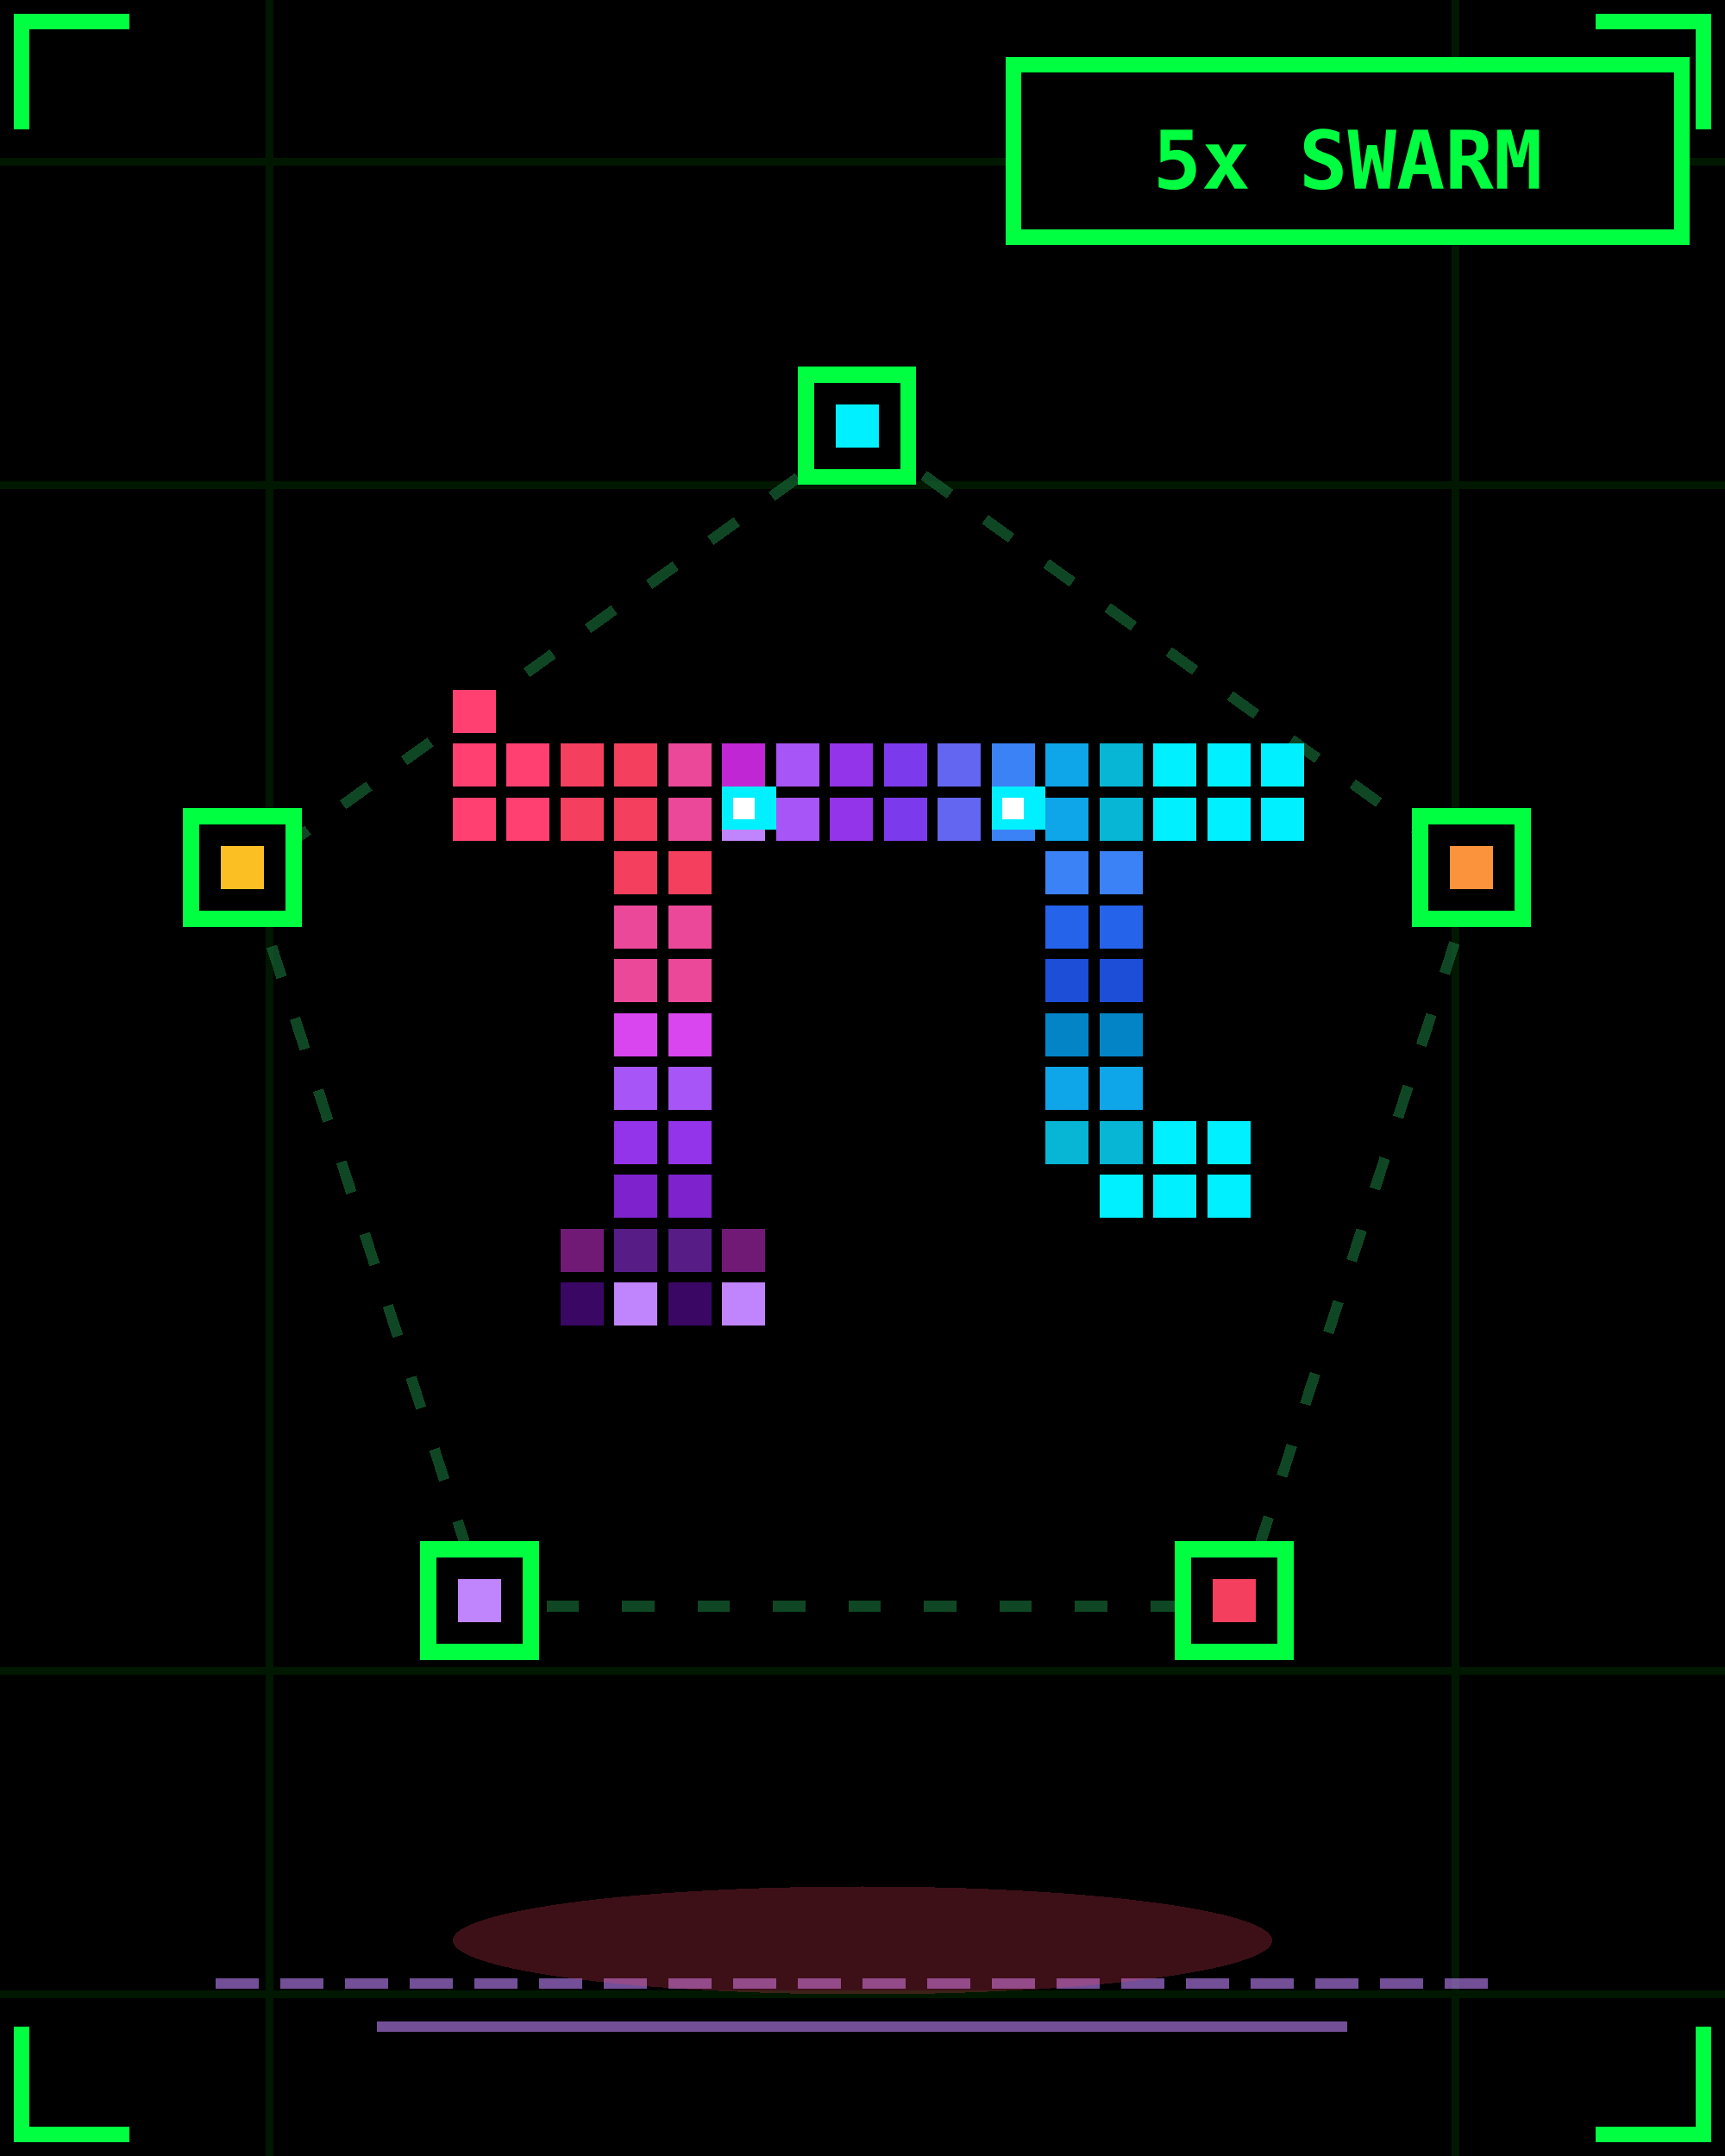
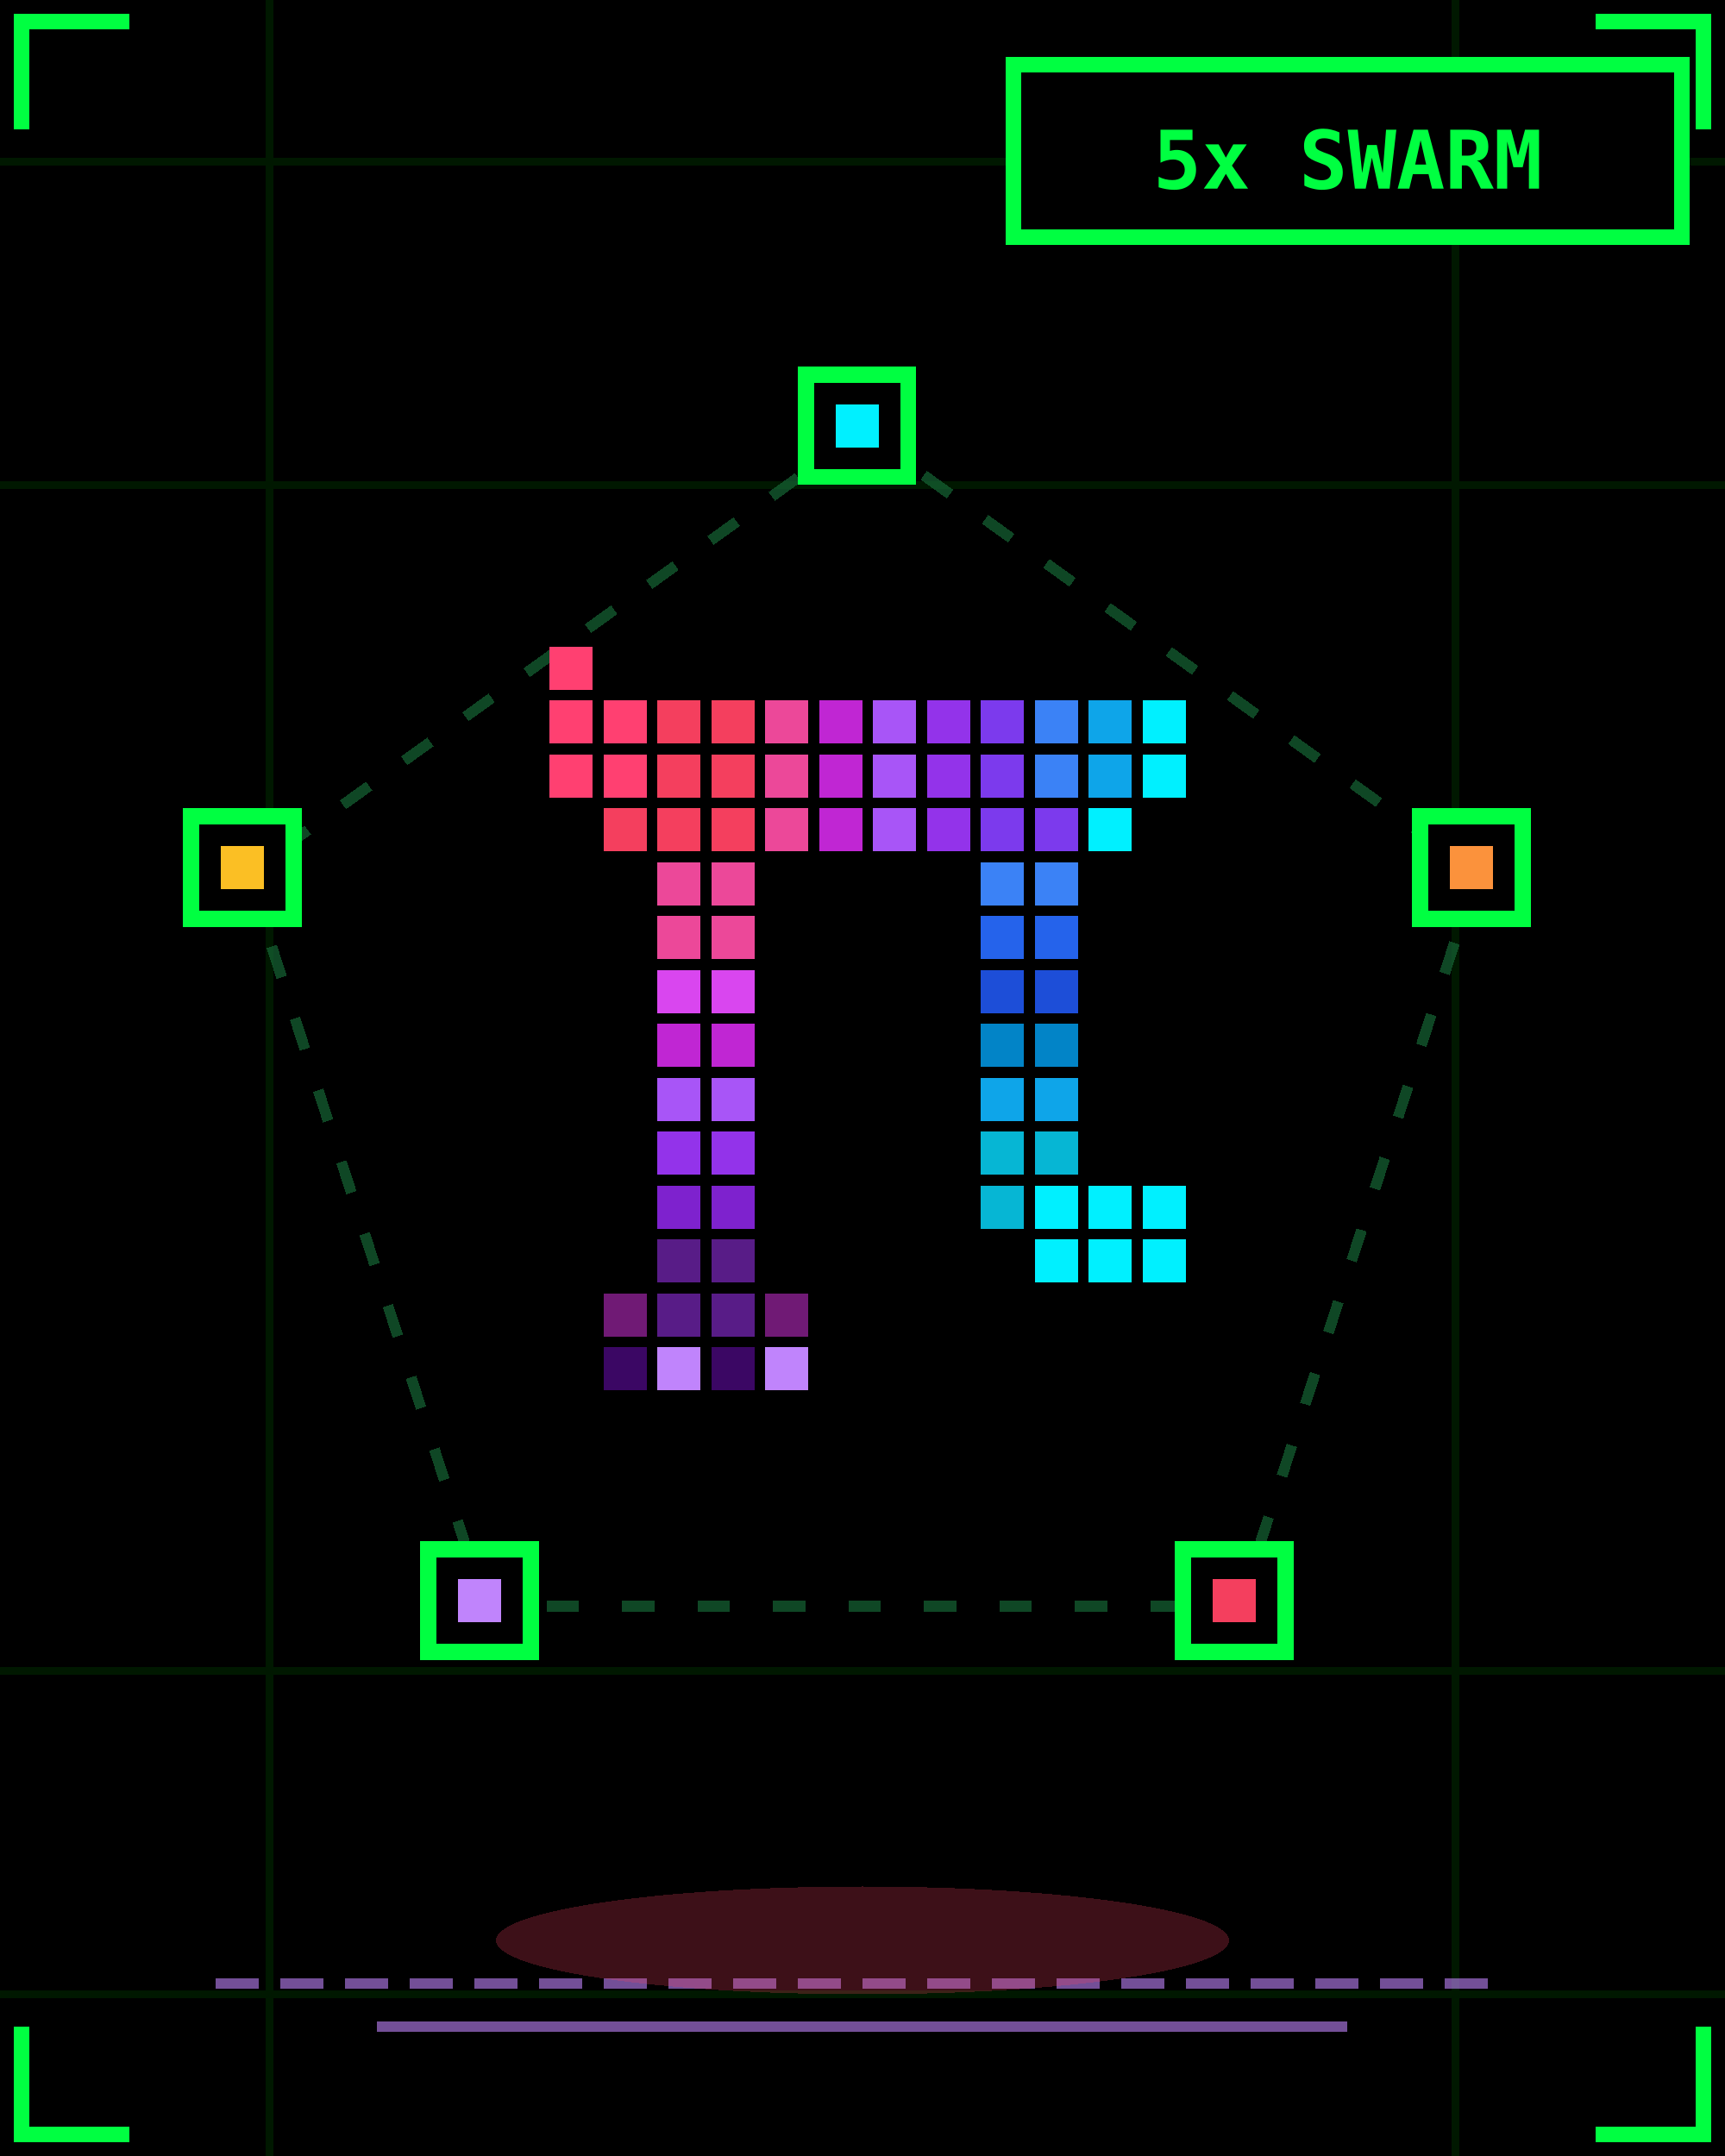
<svg xmlns="http://www.w3.org/2000/svg" viewBox="0 0 160 200" width="100%" height="100%" preserveAspectRatio="none" shape-rendering="crispEdges">
  <defs>
    <pattern id="piHalftone" x="0" y="0" width="4" height="4" patternUnits="userSpaceOnUse">
      <rect width="4" height="4" fill="#180b2c" />
      <rect x="0" y="0" width="2" height="2" fill="#c084fc" />
      <rect x="2" y="2" width="2" height="2" fill="#c084fc" />
    </pattern>
  </defs>
  <style>
    @keyframes pentagonOrbit { 0% { transform: rotate(0deg); } 100% { transform: rotate(360deg); } }
    @keyframes levitateCenter { 0%, 100% { transform: translateY(0px); } 50% { transform: translateY(-4px); } }
    .ring-pentagon { animation: pentagonOrbit 10s steps(10) infinite; transform-origin: 80px 100px; }
    .pip-commander { animation: levitateCenter 1.8s steps(2) infinite; transform-origin: 80px 100px; }
  </style>
  <rect width="160" height="200" fill="#000000" />
  <g stroke="#003b00" stroke-width="0.75" opacity="0.4">
    <line x1="0" y1="15" x2="160" y2="15" />
    <line x1="0" y1="45" x2="160" y2="45" />
    <line x1="0" y1="155" x2="160" y2="155" />
    <line x1="0" y1="185" x2="160" y2="185" />
    <line x1="25" y1="0" x2="25" y2="200" />
    <line x1="135" y1="0" x2="135" y2="200" />
  </g>
  <g stroke="#00ff41" stroke-width="1.5" fill="none">
    <path d="M2,12 L2,2 L12,2" />
    <path d="M158,12 L158,2 L148,2" />
    <path d="M2,188 L2,198 L12,198" />
    <path d="M158,188 L158,198 L148,198" />
  </g>
  <g transform="translate(94, 6)">
    <rect width="62" height="16" fill="#000000" stroke="#00ff41" stroke-width="1.5" />
    <text x="31" y="11.5" font-family="'Fira Code', monospace" font-size="7.5" font-weight="900" fill="#00ff41" text-anchor="middle">5x SWARM</text>
  </g>
  <g opacity="0.6" stroke="#c084fc" stroke-width="1">
    <line x1="20" y1="184" x2="140" y2="184" stroke-dasharray="4,2" />
    <line x1="35" y1="188" x2="125" y2="188" />
  </g>
-   <ellipse cx="80" cy="180" rx="38" ry="5" fill="#f43f5e" opacity="0.25" />
+   <ellipse cx="80" cy="180" rx="34" ry="5" fill="#f43f5e" opacity="0.25" />
  <g class="ring-pentagon">
    <polygon points="80,40 137,81 115,149 45,149 23,81" fill="none" stroke="#166534" stroke-width="1" stroke-dasharray="3,4" opacity="0.7" />
    <g transform="translate(74, 34)">
      <rect width="11" height="11" fill="#00ff41" />
      <rect x="1.5" y="1.5" width="8" height="8" fill="#000" />
      <rect x="3.5" y="3.5" width="4" height="4" fill="#00f0ff" />
    </g>
    <g transform="translate(131, 75)">
      <rect width="11" height="11" fill="#00ff41" />
      <rect x="1.5" y="1.5" width="8" height="8" fill="#000" />
      <rect x="3.5" y="3.5" width="4" height="4" fill="#fb923c" />
    </g>
    <g transform="translate(109, 143)">
      <rect width="11" height="11" fill="#00ff41" />
      <rect x="1.5" y="1.5" width="8" height="8" fill="#000" />
      <rect x="3.5" y="3.5" width="4" height="4" fill="#f43f5e" />
    </g>
    <g transform="translate(39, 143)">
      <rect width="11" height="11" fill="#00ff41" />
      <rect x="1.5" y="1.5" width="8" height="8" fill="#000" />
      <rect x="3.5" y="3.5" width="4" height="4" fill="#c084fc" />
    </g>
    <g transform="translate(17, 75)">
      <rect width="11" height="11" fill="#00ff41" />
      <rect x="1.5" y="1.5" width="8" height="8" fill="#000" />
      <rect x="3.5" y="3.5" width="4" height="4" fill="#fbbf24" />
    </g>
  </g>
  <g class="pip-commander">
-     <rect x="42" y="64" width="4" height="4" fill="#ff4071" />
-     <rect x="42" y="69" width="4" height="4" fill="#ff4071" />
-     <rect x="42" y="74" width="4" height="4" fill="#ff4071" />
-     <rect x="47" y="69" width="4" height="4" fill="#ff4071" />
-     <rect x="52" y="69" width="4" height="4" fill="#f43f5e" />
-     <rect x="57" y="69" width="4" height="4" fill="#f43f5e" />
-     <rect x="62" y="69" width="4" height="4" fill="#ec4899" />
-     <rect x="67" y="69" width="4" height="4" fill="#c026d3" />
-     <rect x="72" y="69" width="4" height="4" fill="#a855f7" />
-     <rect x="77" y="69" width="4" height="4" fill="#9333ea" />
-     <rect x="82" y="69" width="4" height="4" fill="#7c3aed" />
-     <rect x="87" y="69" width="4" height="4" fill="#6366f1" />
-     <rect x="92" y="69" width="4" height="4" fill="#3b82f6" />
-     <rect x="97" y="69" width="4" height="4" fill="#0ea5e9" />
-     <rect x="102" y="69" width="4" height="4" fill="#06b6d4" />
-     <rect x="107" y="69" width="4" height="4" fill="#00f0ff" />
-     <rect x="112" y="69" width="4" height="4" fill="#00f0ff" />
-     <rect x="117" y="69" width="4" height="4" fill="#00f0ff" />
-     <rect x="117" y="74" width="4" height="4" fill="#00f0ff" />
-     <rect x="47" y="74" width="4" height="4" fill="#ff4071" />
-     <rect x="52" y="74" width="4" height="4" fill="#f43f5e" />
-     <rect x="57" y="74" width="4" height="4" fill="#f43f5e" />
-     <rect x="62" y="74" width="4" height="4" fill="#ec4899" />
-     <rect x="67" y="74" width="4" height="4" fill="#c084fc" />
-     <rect x="72" y="74" width="4" height="4" fill="#a855f7" />
-     <rect x="77" y="74" width="4" height="4" fill="#9333ea" />
-     <rect x="82" y="74" width="4" height="4" fill="#7c3aed" />
-     <rect x="87" y="74" width="4" height="4" fill="#6366f1" />
-     <rect x="92" y="74" width="4" height="4" fill="#3b82f6" />
-     <rect x="97" y="74" width="4" height="4" fill="#0ea5e9" />
-     <rect x="102" y="74" width="4" height="4" fill="#06b6d4" />
-     <rect x="107" y="74" width="4" height="4" fill="#00f0ff" />
-     <rect x="112" y="74" width="4" height="4" fill="#00f0ff" />
-     <rect x="57" y="79" width="4" height="4" fill="#f43f5e" />
-     <rect x="62" y="79" width="4" height="4" fill="#f43f5e" />
-     <rect x="57" y="84" width="4" height="4" fill="#ec4899" />
-     <rect x="62" y="84" width="4" height="4" fill="#ec4899" />
-     <rect x="57" y="89" width="4" height="4" fill="#ec4899" />
-     <rect x="62" y="89" width="4" height="4" fill="#ec4899" />
-     <rect x="57" y="94" width="4" height="4" fill="#d946ef" />
-     <rect x="62" y="94" width="4" height="4" fill="#d946ef" />
-     <rect x="57" y="99" width="4" height="4" fill="#a855f7" />
-     <rect x="62" y="99" width="4" height="4" fill="#a855f7" />
-     <rect x="57" y="104" width="4" height="4" fill="#9333ea" />
-     <rect x="62" y="104" width="4" height="4" fill="#9333ea" />
-     <rect x="57" y="109" width="4" height="4" fill="#7e22ce" />
-     <rect x="62" y="109" width="4" height="4" fill="#7e22ce" />
-     <rect x="52" y="114" width="4" height="4" fill="#701a75" />
-     <rect x="57" y="114" width="4" height="4" fill="#581c87" />
-     <rect x="62" y="114" width="4" height="4" fill="#581c87" />
-     <rect x="67" y="114" width="4" height="4" fill="#701a75" />
-     <rect x="52" y="119" width="4" height="4" fill="#3b0764" />
-     <rect x="57" y="119" width="4" height="4" fill="#c084fc" />
-     <rect x="62" y="119" width="4" height="4" fill="#3b0764" />
-     <rect x="67" y="119" width="4" height="4" fill="#c084fc" />
-     <rect x="97" y="79" width="4" height="4" fill="#3b82f6" />
-     <rect x="102" y="79" width="4" height="4" fill="#3b82f6" />
-     <rect x="97" y="84" width="4" height="4" fill="#2563eb" />
-     <rect x="102" y="84" width="4" height="4" fill="#2563eb" />
-     <rect x="97" y="89" width="4" height="4" fill="#1d4ed8" />
-     <rect x="102" y="89" width="4" height="4" fill="#1d4ed8" />
-     <rect x="97" y="94" width="4" height="4" fill="#0284c7" />
-     <rect x="102" y="94" width="4" height="4" fill="#0284c7" />
-     <rect x="97" y="99" width="4" height="4" fill="#0ea5e9" />
-     <rect x="102" y="99" width="4" height="4" fill="#0ea5e9" />
-     <rect x="97" y="104" width="4" height="4" fill="#06b6d4" />
-     <rect x="102" y="104" width="4" height="4" fill="#06b6d4" />
-     <rect x="107" y="104" width="4" height="4" fill="#00f0ff" />
-     <rect x="102" y="109" width="4" height="4" fill="#00f0ff" />
-     <rect x="107" y="109" width="4" height="4" fill="#00f0ff" />
-     <rect x="112" y="109" width="4" height="4" fill="#00f0ff" />
-     <rect x="112" y="104" width="4" height="4" fill="#00f0ff" />
-     <g class="eye-closed">
-       <rect x="67" y="75" width="5" height="2" fill="#00f0ff" />
-       <rect x="92" y="75" width="5" height="2" fill="#00f0ff" />
-     </g>
-     <g class="eye-open">
-       <rect x="67" y="73" width="5" height="4" fill="#00f0ff" />
-       <rect x="68" y="74" width="2" height="2" fill="#ffffff" />
-       <rect x="92" y="73" width="5" height="4" fill="#00f0ff" />
-       <rect x="93" y="74" width="2" height="2" fill="#ffffff" />
-     </g>
+     <rect x="51" y="60" width="4" height="4" fill="#ff4071" />
+     <rect x="51" y="65" width="4" height="4" fill="#ff4071" />
+     <rect x="51" y="70" width="4" height="4" fill="#ff4071" />
+     <rect x="56" y="65" width="4" height="4" fill="#ff4071" />
+     <rect x="61" y="65" width="4" height="4" fill="#f43f5e" />
+     <rect x="66" y="65" width="4" height="4" fill="#f43f5e" />
+     <rect x="71" y="65" width="4" height="4" fill="#ec4899" />
+     <rect x="76" y="65" width="4" height="4" fill="#c026d3" />
+     <rect x="81" y="65" width="4" height="4" fill="#a855f7" />
+     <rect x="86" y="65" width="4" height="4" fill="#9333ea" />
+     <rect x="91" y="65" width="4" height="4" fill="#7c3aed" />
+     <rect x="96" y="65" width="4" height="4" fill="#3b82f6" />
+     <rect x="101" y="65" width="4" height="4" fill="#0ea5e9" />
+     <rect x="106" y="65" width="4" height="4" fill="#00f0ff" />
+     <rect x="106" y="70" width="4" height="4" fill="#00f0ff" />
+     <rect x="56" y="70" width="4" height="4" fill="#ff4071" />
+     <rect x="61" y="70" width="4" height="4" fill="#f43f5e" />
+     <rect x="66" y="70" width="4" height="4" fill="#f43f5e" />
+     <rect x="71" y="70" width="4" height="4" fill="#ec4899" />
+     <rect x="76" y="70" width="4" height="4" fill="#c026d3" />
+     <rect x="81" y="70" width="4" height="4" fill="#a855f7" />
+     <rect x="86" y="70" width="4" height="4" fill="#9333ea" />
+     <rect x="91" y="70" width="4" height="4" fill="#7c3aed" />
+     <rect x="96" y="70" width="4" height="4" fill="#3b82f6" />
+     <rect x="101" y="70" width="4" height="4" fill="#0ea5e9" />
+     <rect x="56" y="75" width="4" height="4" fill="#f43f5e" />
+     <rect x="71" y="75" width="4" height="4" fill="#ec4899" />
+     <rect x="76" y="75" width="4" height="4" fill="#c026d3" />
+     <rect x="81" y="75" width="4" height="4" fill="#a855f7" />
+     <rect x="86" y="75" width="4" height="4" fill="#9333ea" />
+     <rect x="101" y="75" width="4" height="4" fill="#00f0ff" />
+     <rect x="61" y="75" width="4" height="4" fill="#f43f5e" />
+     <rect x="66" y="75" width="4" height="4" fill="#f43f5e" />
+     <rect x="61" y="80" width="4" height="4" fill="#ec4899" />
+     <rect x="66" y="80" width="4" height="4" fill="#ec4899" />
+     <rect x="61" y="85" width="4" height="4" fill="#ec4899" />
+     <rect x="66" y="85" width="4" height="4" fill="#ec4899" />
+     <rect x="61" y="90" width="4" height="4" fill="#d946ef" />
+     <rect x="66" y="90" width="4" height="4" fill="#d946ef" />
+     <rect x="61" y="95" width="4" height="4" fill="#c026d3" />
+     <rect x="66" y="95" width="4" height="4" fill="#c026d3" />
+     <rect x="61" y="100" width="4" height="4" fill="#a855f7" />
+     <rect x="66" y="100" width="4" height="4" fill="#a855f7" />
+     <rect x="61" y="105" width="4" height="4" fill="#9333ea" />
+     <rect x="66" y="105" width="4" height="4" fill="#9333ea" />
+     <rect x="61" y="110" width="4" height="4" fill="#7e22ce" />
+     <rect x="66" y="110" width="4" height="4" fill="#7e22ce" />
+     <rect x="61" y="115" width="4" height="4" fill="#581c87" />
+     <rect x="66" y="115" width="4" height="4" fill="#581c87" />
+     <rect x="56" y="120" width="4" height="4" fill="#701a75" />
+     <rect x="61" y="120" width="4" height="4" fill="#581c87" />
+     <rect x="66" y="120" width="4" height="4" fill="#581c87" />
+     <rect x="71" y="120" width="4" height="4" fill="#701a75" />
+     <rect x="56" y="125" width="4" height="4" fill="#3b0764" />
+     <rect x="61" y="125" width="4" height="4" fill="#c084fc" />
+     <rect x="66" y="125" width="4" height="4" fill="#3b0764" />
+     <rect x="71" y="125" width="4" height="4" fill="#c084fc" />
+     <rect x="91" y="75" width="4" height="4" fill="#7c3aed" />
+     <rect x="96" y="75" width="4" height="4" fill="#7c3aed" />
+     <rect x="91" y="80" width="4" height="4" fill="#3b82f6" />
+     <rect x="96" y="80" width="4" height="4" fill="#3b82f6" />
+     <rect x="91" y="85" width="4" height="4" fill="#2563eb" />
+     <rect x="96" y="85" width="4" height="4" fill="#2563eb" />
+     <rect x="91" y="90" width="4" height="4" fill="#1d4ed8" />
+     <rect x="96" y="90" width="4" height="4" fill="#1d4ed8" />
+     <rect x="91" y="95" width="4" height="4" fill="#0284c7" />
+     <rect x="96" y="95" width="4" height="4" fill="#0284c7" />
+     <rect x="91" y="100" width="4" height="4" fill="#0ea5e9" />
+     <rect x="96" y="100" width="4" height="4" fill="#0ea5e9" />
+     <rect x="91" y="105" width="4" height="4" fill="#06b6d4" />
+     <rect x="96" y="105" width="4" height="4" fill="#06b6d4" />
+     <rect x="91" y="110" width="4" height="4" fill="#06b6d4" />
+     <rect x="96" y="110" width="4" height="4" fill="#00f0ff" />
+     <rect x="101" y="110" width="4" height="4" fill="#00f0ff" />
+     <rect x="96" y="115" width="4" height="4" fill="#00f0ff" />
+     <rect x="101" y="115" width="4" height="4" fill="#00f0ff" />
+     <rect x="106" y="115" width="4" height="4" fill="#00f0ff" />
+     <rect x="106" y="110" width="4" height="4" fill="#00f0ff" />
  </g>
</svg>
